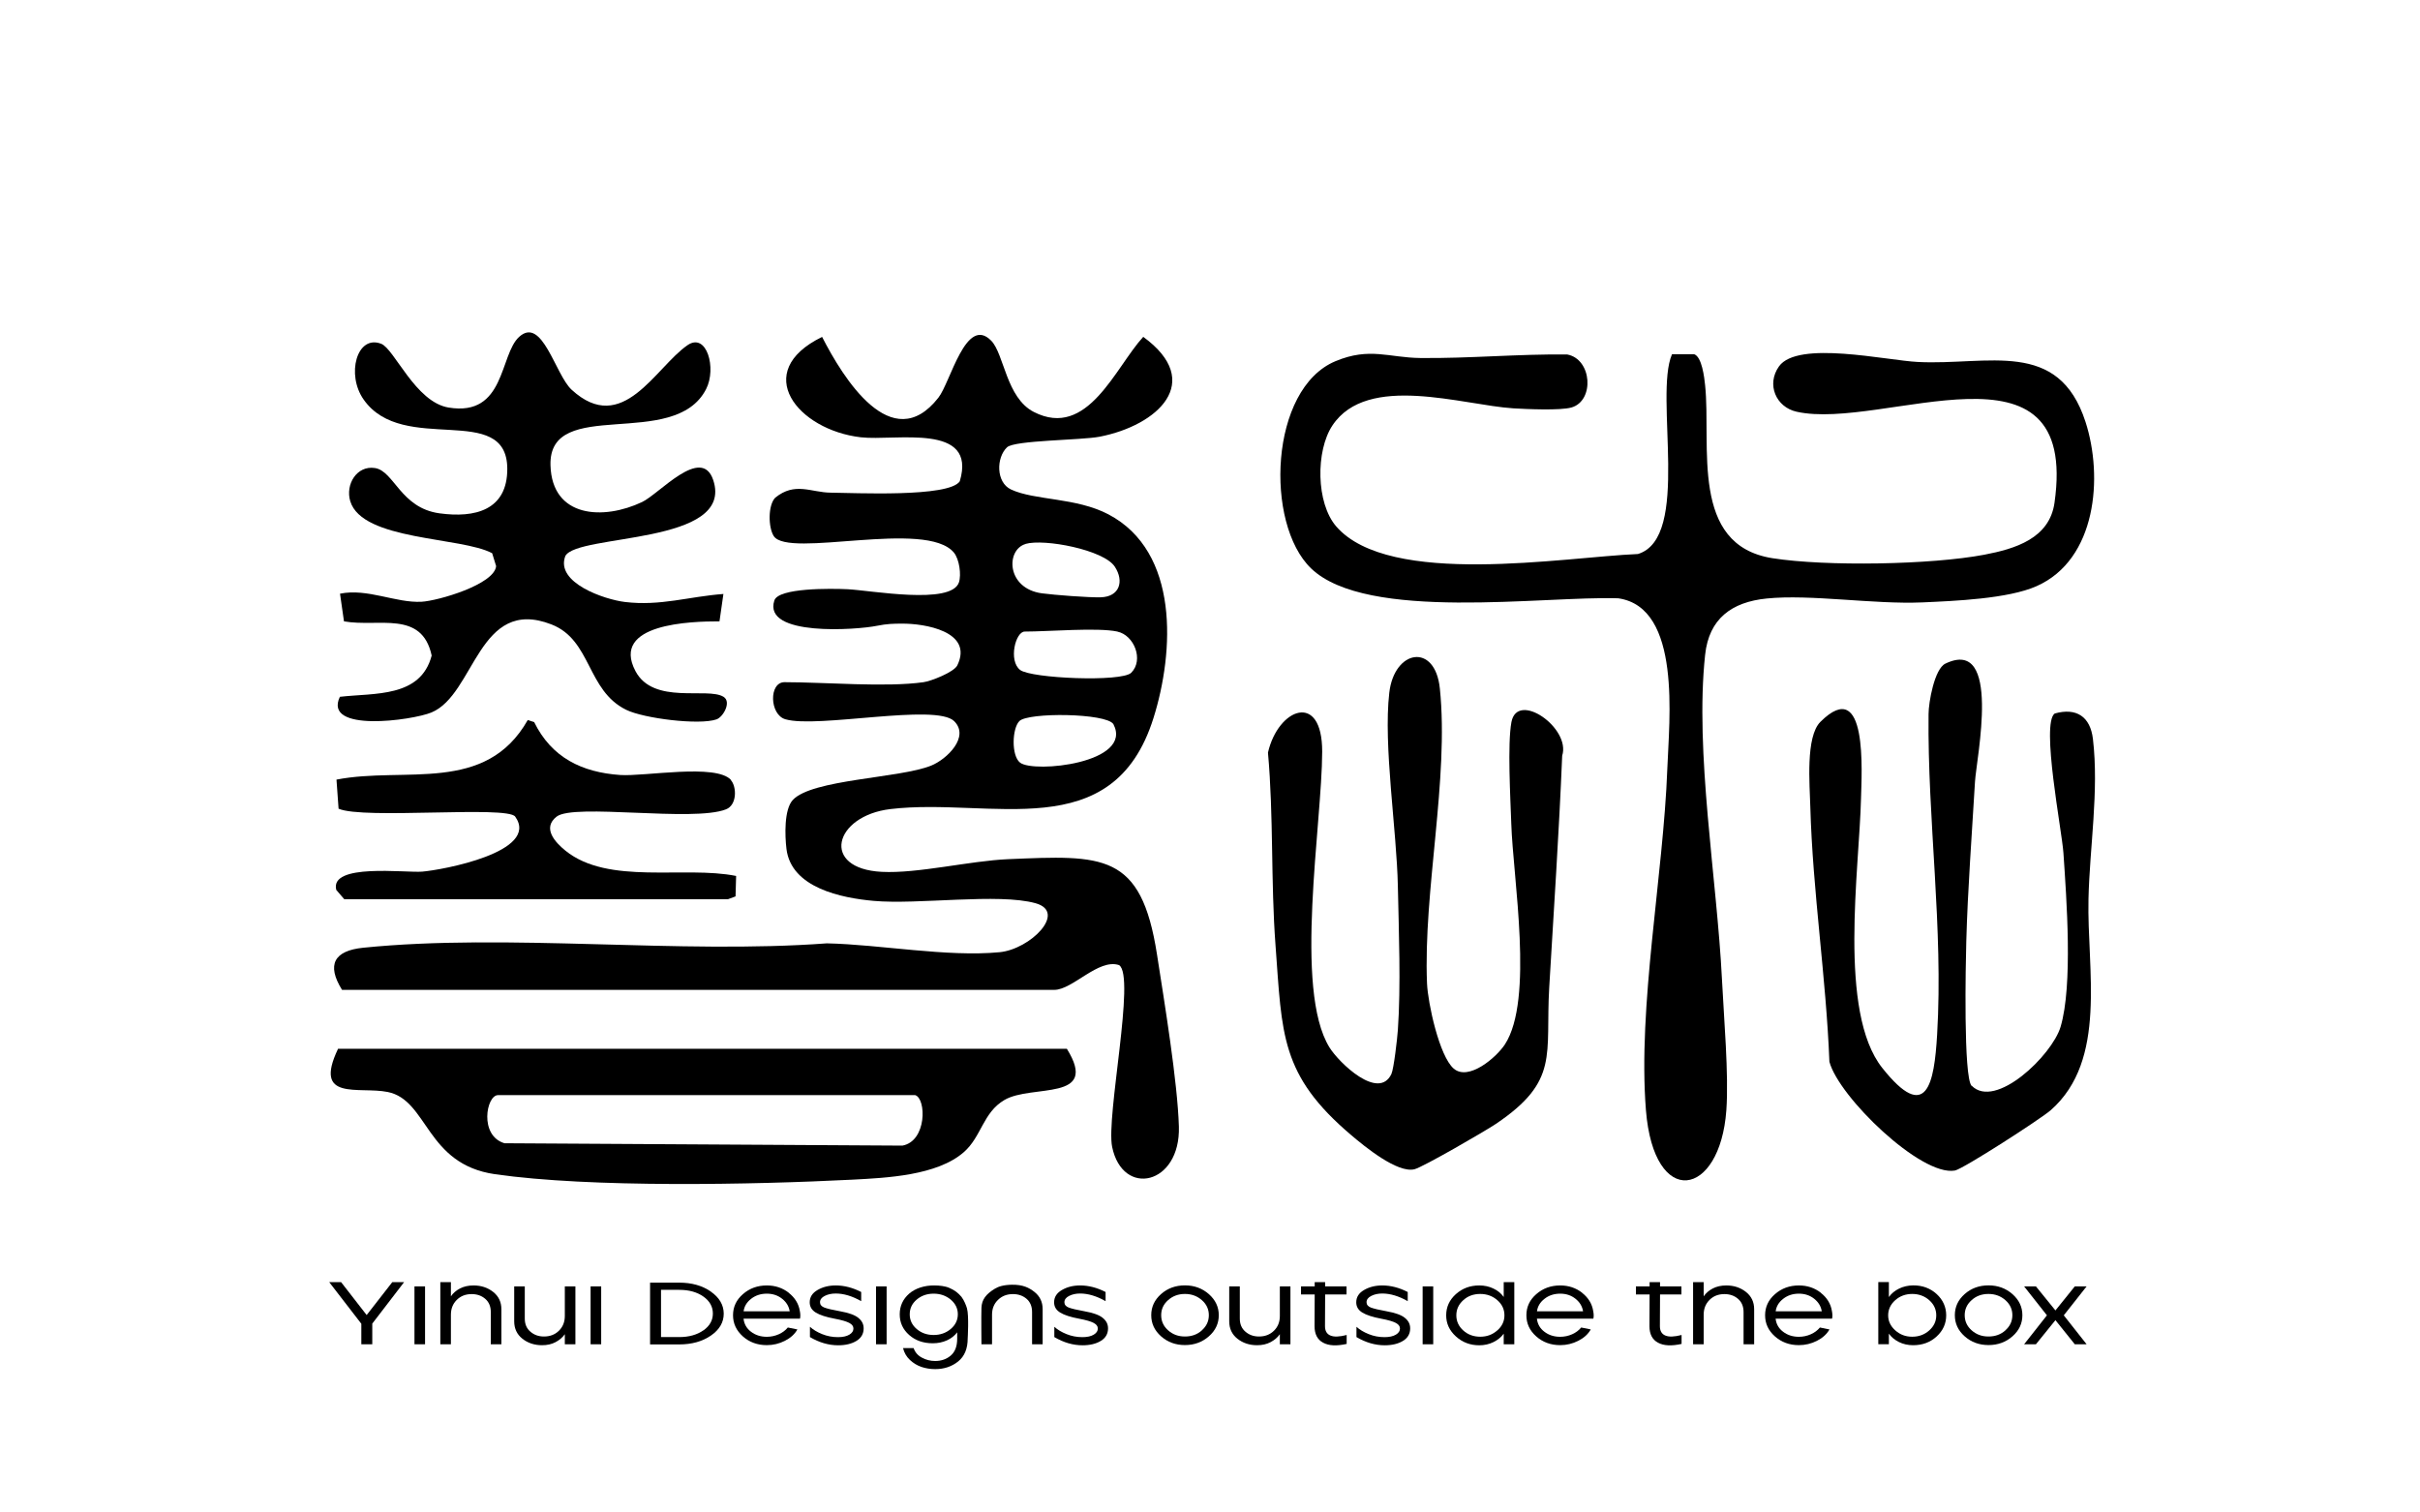
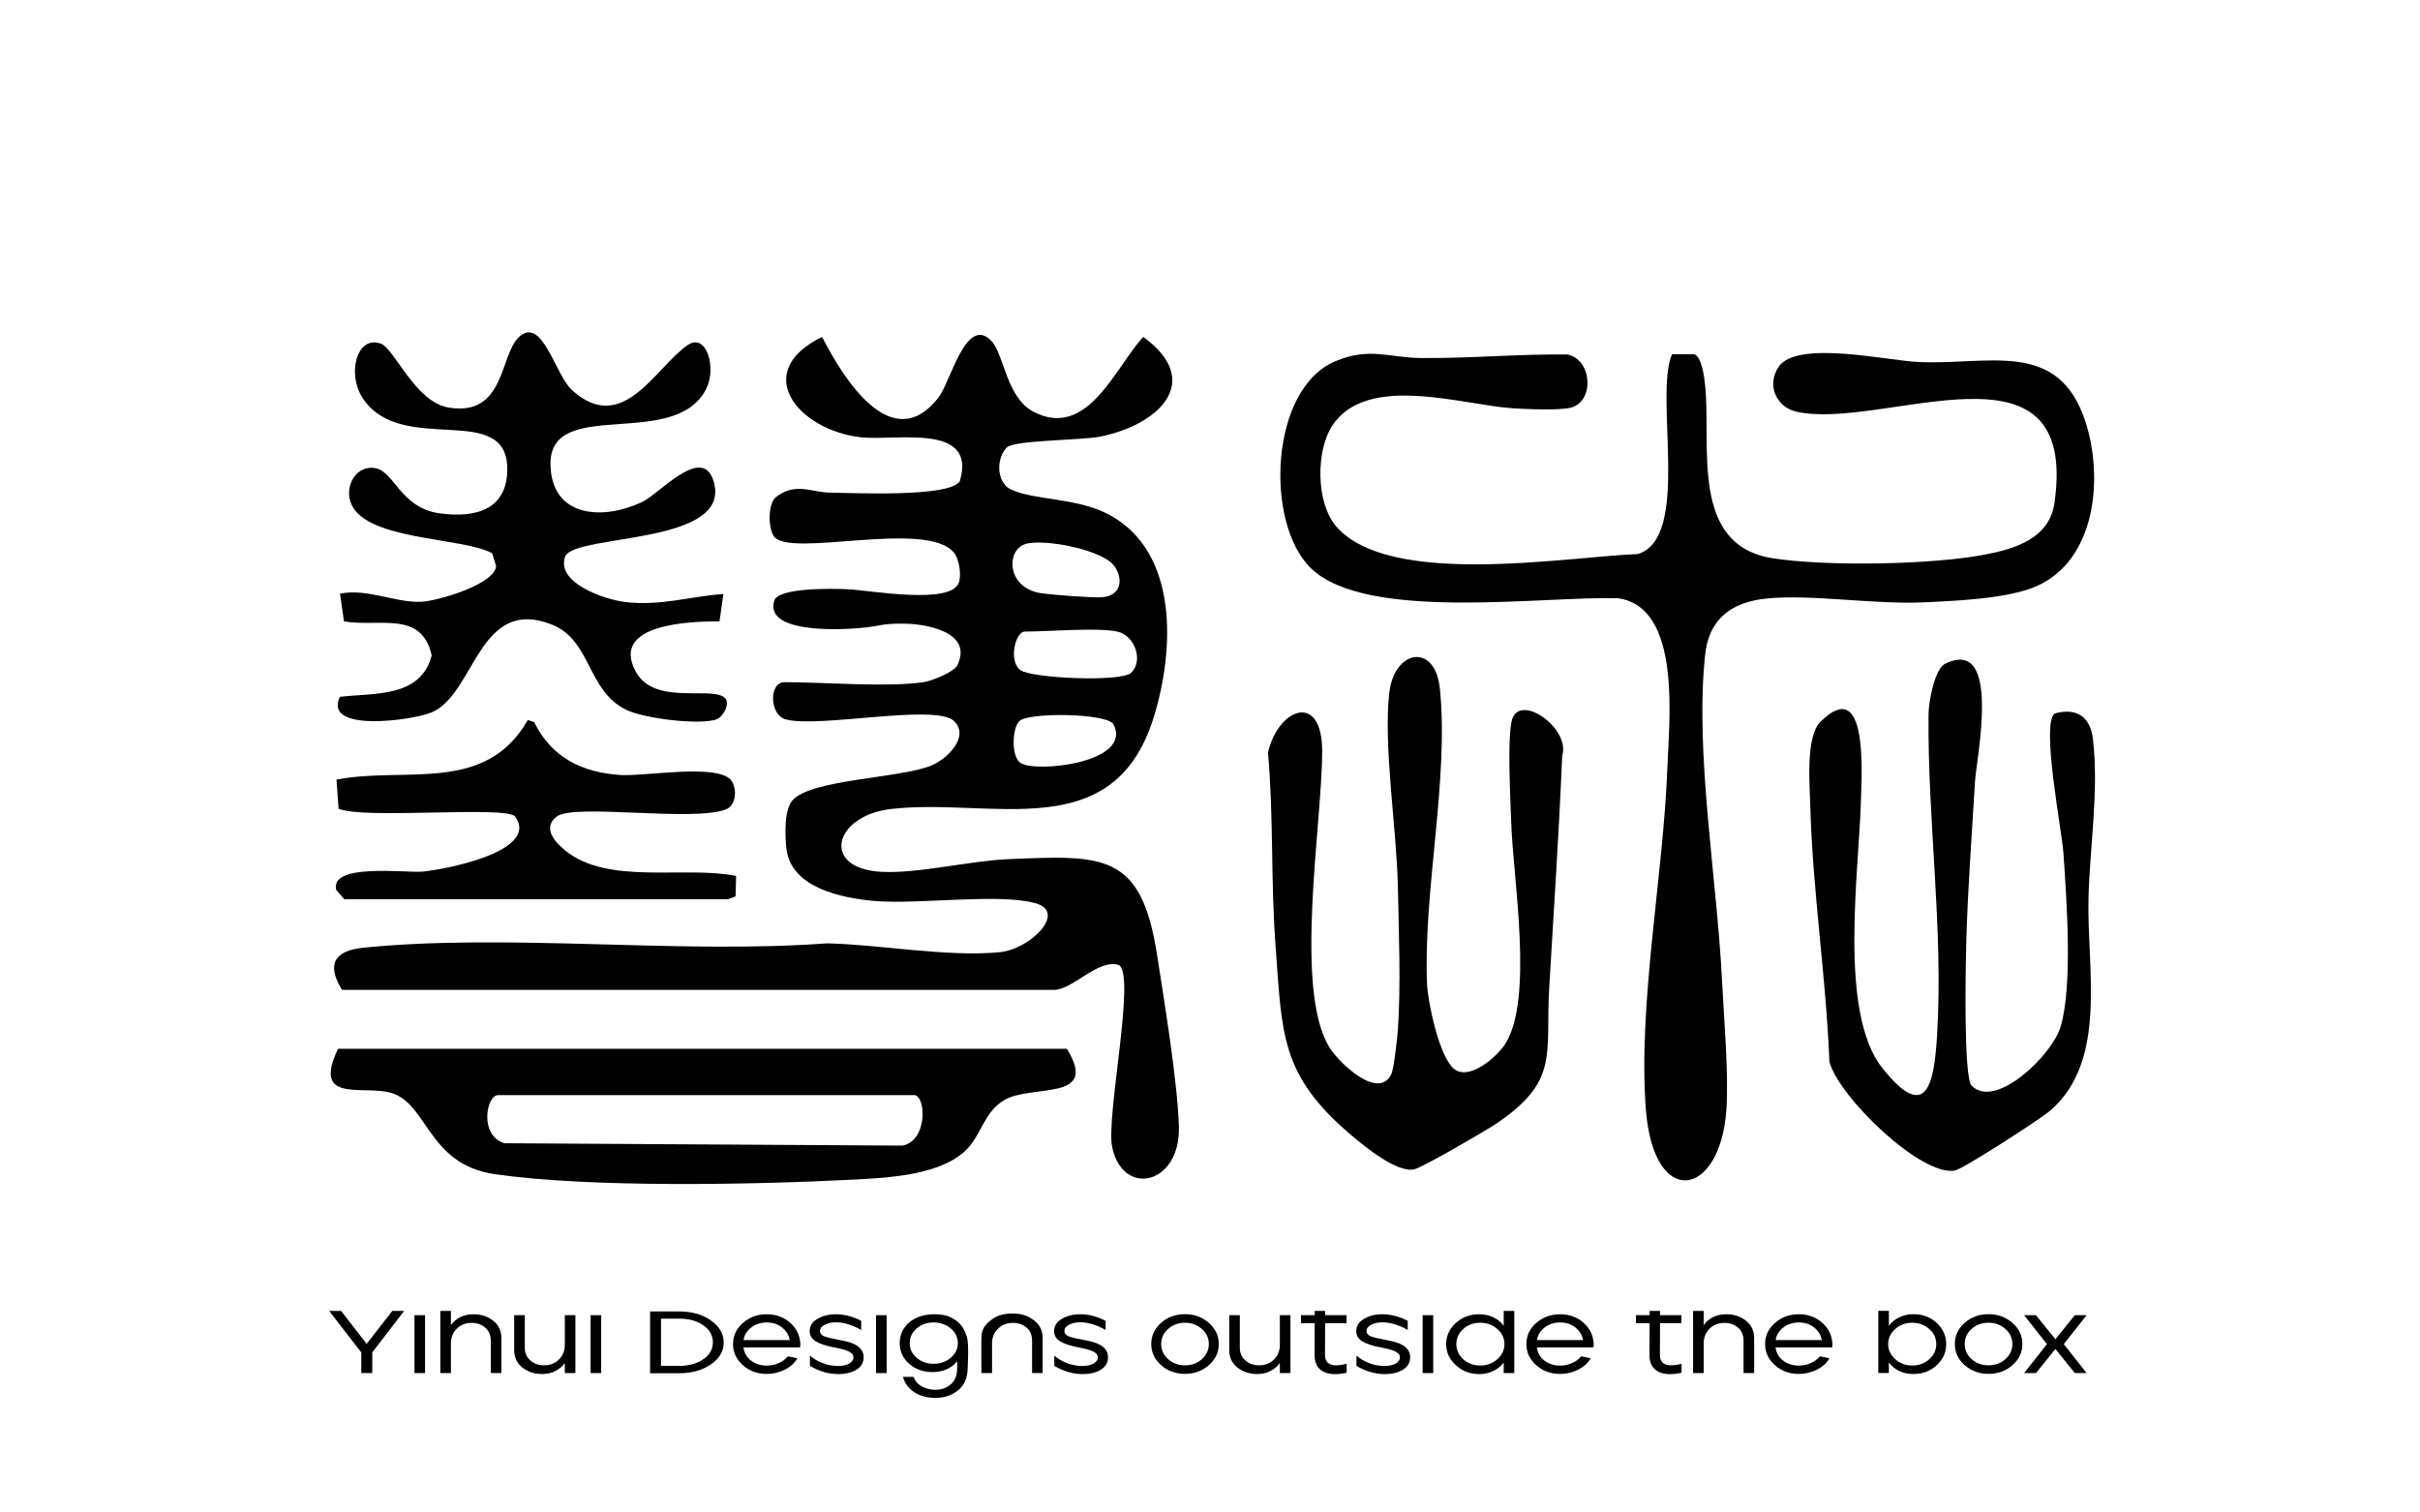
- <svg xmlns="http://www.w3.org/2000/svg" id="_图层_1" data-name=" 图层 1" viewBox="0 0 336.08 209.89">
-   <path d="M128.26,94.74c1.03-.14,4.23-1.39,4.69-2.34,2.29-4.74-4.63-5.82-7.68-5.79-1.23,0-2.07.02-3.49.3-2.76.57-15.89,1.53-14.24-3.52.57-1.77,7.87-1.67,10.17-1.56,3.25.16,14.37,2.22,15.46-.94.36-1.08.05-3.24-.69-4.14-3.84-4.67-23.03.85-25.03-2.31-.77-1.22-.8-4.26.2-5.31,2.76-2.26,4.99-.73,7.72-.71,3.2.02,16.42.69,17.92-1.58,2.45-8.2-8.91-5.56-13.74-6.11-8.75-1.01-15.33-9.08-5.38-13.94,2.88,5.63,9.67,16.72,16.15,8.44,1.69-2.14,3.83-11.5,7.34-7.91,1.8,1.85,2.07,7.92,5.91,9.89,7.48,3.83,11.31-6.19,15.2-10.43,8.59,6.27,1.98,12.31-6.06,13.87-2.59.5-11.82.48-12.86,1.47-1.51,1.44-1.54,4.88.56,5.86,3.31,1.54,9.01,1.09,13.52,3.45,9.89,5.2,9.15,19.09,6.26,28.29-5.63,17.93-22.6,10.99-36.52,12.64-7.89.94-9.76,8.29-1.21,8.72,4.99.26,12.22-1.53,17.53-1.76,13.18-.55,18.49-.97,20.69,13.24,1.01,6.5,2.86,17.7,3.04,23.91.23,8.09-7.81,9.87-9.27,2.81-.87-4.23,3.3-23.78.96-25.25-2.87-.95-6.44,3.44-9,3.44H47.5c-2.19-3.52-1.08-5.44,2.93-5.85,20.1-2.04,43.91.92,64.4-.61,7.42.16,16.7,1.93,23.99,1.23,4.26-.41,9.42-5.56,5-6.8-5.16-1.44-16.33.23-22.51-.33-4.42-.4-11.43-1.79-12.09-7.22-.22-1.83-.34-5.45.87-6.78,2.66-2.9,14.86-3.02,19.22-4.78,2.2-.89,5.4-4,3.2-6.18-2.54-2.5-19,1.04-23.44-.26-2.21-.64-2.31-5.15-.12-5.15,5.62,0,14.11.74,19.31,0v-.02h.01ZM142.42,75.55c-2.75.81-2.67,6.18,2.28,6.85,1.72.23,6.52.6,8.17.55,2.59-.07,3.29-2.2,1.95-4.25-1.53-2.35-9.81-3.92-12.41-3.16h0ZM155.18,87.71c-2.76-.59-9.56,0-12.87,0-1.28,0-2.29,4.04-.64,5.33,1.52,1.18,14.1,1.71,15.43.39,1.78-1.78.4-5.22-1.91-5.71ZM141.57,100.14c-1.02,1.02-1.14,4.8.09,5.77,1.9,1.5,15.79.07,12.96-5.35-1.03-1.54-11.82-1.65-13.05-.42Z" />
-   <path d="M232.22,49.19h3.05c1.09.36,1.42,3.24,1.53,4.31.87,8.42-2.19,22.19,9.34,24.02,7.43,1.17,22.04.92,29.42-.48,4.31-.82,9.06-2.26,9.76-7.21,3.46-24.26-23.78-9.97-35.81-12.65-2.86-.63-4.24-3.79-2.45-6.3,2.61-3.65,14.92-.82,19.3-.61,9.76.49,19.51-3.29,23.27,8.33,2.47,7.64,1.53,19.11-6.79,22.8-3.94,1.76-11.4,2.06-15.88,2.26-6.76.29-15.53-1.16-21.62-.54-4.85.49-8.01,2.8-8.54,7.83-1.45,13.52,1.65,31.18,2.34,45.07.26,5.22.96,13.24.61,18.15-.87,12.17-10.07,13.82-11.17,0-1.15-14.48,2.42-32.61,2.97-47.4.25-6.75,2.02-22.41-6.81-23.68-10.33-.35-34.91,3.3-42.66-4.15-6.46-6.21-5.79-24.96,3.39-28.78,4.75-1.98,7.37-.49,11.79-.44,6.84.07,13.56-.57,20.39-.49,3.45.64,3.82,6.43.59,7.36-1.56.44-6.19.23-8.06.12-7.03-.44-20.27-4.95-25.14,2.38-2.33,3.51-2.29,10.78.54,14.03,7.39,8.49,31.65,4.25,41.89,3.82,7.42-2.26,2.21-21.93,4.73-27.74,0,0,.02,0,.02,0Z" />
-   <path d="M100.47,82.45l-.55,3.84c-3.93,0-15.16.29-11.67,6.91,2.5,4.74,10,2.18,12.23,3.57,1.14.7-.04,2.82-.99,3.14-2.4.82-10.07-.13-12.52-1.33-5.5-2.69-4.81-9.69-10.38-11.86-10.17-3.96-10.62,9.73-16.68,12.23-2.63,1.09-15.1,2.84-12.71-2.18,4.86-.56,11.21.14,12.75-5.73-1.37-6.36-7.43-3.89-12.18-4.75l-.55-3.84c3.82-.78,7.75,1.31,11.32,1.12,2.26-.12,10.12-2.39,10.36-4.95l-.55-1.79c-4.27-2.29-18.05-1.72-19.71-7.23-.7-2.33.92-4.99,3.43-4.6,2.67.41,3.55,5.55,8.97,6.29,4.9.67,9.43-.41,9.41-6.2-.05-9.37-14.47-1.79-19.94-9.59-2.46-3.46-.96-9.06,2.42-7.76,1.84.7,4.75,8.1,9.37,8.86,7.91,1.3,7.05-7.33,9.8-9.82,3.22-2.91,5.01,5.26,7.29,7.35,7.09,6.5,11.62-3.12,16.1-6.2,2.65-1.81,4.06,3.21,2.57,6.11-4.41,8.61-21.89.9-21.61,10.58.21,7.34,7.4,7.63,12.72,5.1,2.38-1.12,8.26-7.91,9.88-3.05,3.01,9.05-18.88,7.42-20.54,10.55-1.42,3.72,5.45,6.04,8.27,6.38,4.94.6,8.91-.76,13.69-1.11h0Z" />
-   <path d="M201.88,148.4c2.06,1.78,5.93-1.54,7.12-3.36,4.04-6.23,1.12-23.03.88-30.68-.12-3.48-.54-11.06.02-14.07.82-4.41,8.29.83,7.05,4.66-.44,10.73-1.17,21.51-1.8,32.19-.55,9.37,1.46,12.96-7.4,18.94-1.47.99-10.16,6.02-11.31,6.3-2.35.59-6.89-3.12-8.78-4.73-9.88-8.37-9.6-14-10.52-26.35-.67-8.91-.25-17.9-1.05-26.78,1.42-6.19,7.55-8.54,7.53-.13-.02,10.07-3.97,33.02,1.01,41.07,1.33,2.15,6.82,7.42,8.6,3.7.34-.73.82-4.95.9-6.12.43-6.11.13-13.72,0-19.94-.15-7.76-2.04-19.59-1.19-26.9.69-5.99,6.36-6.98,7.02-.59,1.3,12.52-2.32,28.15-1.78,40.99.12,2.69,1.69,10.05,3.7,11.8h.01Z" />
-   <path d="M46.92,145.65h101.24c4.6,7.41-4.88,4.87-8.68,7.12-2.97,1.74-3.17,5.09-5.63,7.24-3.71,3.25-10.71,3.57-15.5,3.82-13.75.7-36.32,1.15-49.61-.76-9.64-1.39-9.28-10.3-14.91-11.42-4.03-.8-10.38,1.35-6.89-5.98h-.01ZM127.09,152.09h-57.93c-1.62,0-2.65,5.63.9,6.68l55.27.33c3.41-.64,3.32-6.53,1.77-7.01Z" />
-   <path d="M273.82,150.78c3.3,3.35,11.15-4.21,12.34-8.16,1.73-5.78.83-17.79.4-24.17-.21-3.09-3.14-17.99-1.21-19.36,3.02-.85,4.95.44,5.31,3.55.85,7.22-.46,15.05-.62,22.23-.22,9.78,2.67,22.34-5.23,29.3-1.37,1.21-12.18,8.18-13.32,8.39-4.7.85-16.14-10.23-17.43-15.11-.46-11.77-2.32-23.63-2.65-35.39-.08-3.08-.68-9.74,1.4-11.81,6.64-6.61,5.72,7.17,5.64,10.62-.23,9.83-3.22,29.67,2.95,37.44,6.17,7.77,7.22,2.18,7.62-4.63.88-14.83-1.35-29.83-1.19-44.5,0-1.63.82-6.3,2.34-7.02,7.87-3.78,4.3,13.16,4.11,16.39-.43,7.35-1.01,14.91-1.21,22.2-.08,2.95-.42,18.88.75,20.07v-.02h-.01Z" />
-   <path d="M101.5,108.34c.81.9.89,3.45-.68,4.06-4.55,1.79-21.1-.87-23.52,1.01-2.02,1.58-.23,3.55,1.23,4.73,5.96,4.82,16.49,2.06,23.7,3.51l-.08,2.84-1.05.39h-53.29l-1.11-1.29c-.96-3.75,9.6-2.35,11.93-2.54,2.73-.22,16.41-2.72,12.92-7.64-1.1-1.56-21.1.42-24.53-1.1l-.29-4.04c9.52-1.85,20.7,2.05,26.56-8.27l.89.28c2.42,4.92,6.6,6.98,11.96,7.35,3.38.23,13.32-1.63,15.39.7h-.01Z" />
+ <svg xmlns="http://www.w3.org/2000/svg" id="_图层_1" version="1.1" viewBox="0 0 336.08 209.89">
+   <path d="M128.26,94.74c1.03-.14,4.23-1.39,4.69-2.34,2.29-4.74-4.63-5.82-7.68-5.79-1.23,0-2.07.02-3.49.3-2.76.57-15.89,1.53-14.24-3.52.57-1.77,7.87-1.67,10.17-1.56,3.25.16,14.37,2.22,15.46-.94.36-1.08.05-3.24-.69-4.14-3.84-4.67-23.03.85-25.03-2.31-.77-1.22-.8-4.26.2-5.31,2.76-2.26,4.99-.73,7.72-.71,3.2.02,16.42.69,17.92-1.58,2.45-8.2-8.91-5.56-13.74-6.11-8.75-1.01-15.33-9.08-5.38-13.94,2.88,5.63,9.67,16.72,16.15,8.44,1.69-2.14,3.83-11.5,7.34-7.91,1.8,1.85,2.07,7.92,5.91,9.89,7.48,3.83,11.31-6.19,15.2-10.43,8.59,6.27,1.98,12.31-6.06,13.87-2.59.5-11.82.48-12.86,1.47-1.51,1.44-1.54,4.88.56,5.86,3.31,1.54,9.01,1.09,13.52,3.45,9.89,5.2,9.15,19.09,6.26,28.29-5.63,17.93-22.6,10.99-36.52,12.64-7.89.94-9.76,8.29-1.21,8.72,4.99.26,12.22-1.53,17.53-1.76,13.18-.55,18.49-.97,20.69,13.24,1.01,6.5,2.86,17.7,3.04,23.91.23,8.09-7.81,9.87-9.27,2.81-.87-4.23,3.3-23.78.96-25.25-2.87-.95-6.44,3.44-9,3.44H47.5c-2.19-3.52-1.08-5.44,2.93-5.85,20.1-2.04,43.91.92,64.4-.61,7.42.16,16.7,1.93,23.99,1.23,4.26-.41,9.42-5.56,5-6.8-5.16-1.44-16.33.23-22.51-.33-4.42-.4-11.43-1.79-12.09-7.22-.22-1.83-.34-5.45.87-6.78,2.66-2.9,14.86-3.02,19.22-4.78,2.2-.89,5.4-4,3.2-6.18-2.54-2.5-19,1.04-23.44-.26-2.21-.64-2.31-5.15-.12-5.15,5.62,0,14.11.74,19.31,0v-.02h0v.02ZM142.42,75.55c-2.75.81-2.67,6.18,2.28,6.85,1.72.23,6.52.6,8.17.55,2.59-.07,3.29-2.2,1.95-4.25-1.53-2.35-9.81-3.92-12.41-3.16h.01ZM155.18,87.71c-2.76-.59-9.56,0-12.87,0-1.28,0-2.29,4.04-.64,5.33,1.52,1.18,14.1,1.71,15.43.39,1.78-1.78.4-5.22-1.91-5.71h-.01ZM141.57,100.14c-1.02,1.02-1.14,4.8.09,5.77,1.9,1.5,15.79.07,12.96-5.35-1.03-1.54-11.82-1.65-13.05-.42Z" />
+   <path d="M232.22,49.19h3.05c1.09.36,1.42,3.24,1.53,4.31.87,8.42-2.19,22.19,9.34,24.02,7.43,1.17,22.04.92,29.42-.48,4.31-.82,9.06-2.26,9.76-7.21,3.46-24.26-23.78-9.97-35.81-12.65-2.86-.63-4.24-3.79-2.45-6.3,2.61-3.65,14.92-.82,19.3-.61,9.76.49,19.51-3.29,23.27,8.33,2.47,7.64,1.53,19.11-6.79,22.8-3.94,1.76-11.4,2.06-15.88,2.26-6.76.29-15.53-1.16-21.62-.54-4.85.49-8.01,2.8-8.54,7.83-1.45,13.52,1.65,31.18,2.34,45.07.26,5.22.96,13.24.61,18.15-.87,12.17-10.07,13.82-11.17,0-1.15-14.48,2.42-32.61,2.97-47.4.25-6.75,2.02-22.41-6.81-23.68-10.33-.35-34.91,3.3-42.66-4.15-6.46-6.21-5.79-24.96,3.39-28.78,4.75-1.98,7.37-.49,11.79-.44,6.84.07,13.56-.57,20.39-.49,3.45.64,3.82,6.43.59,7.36-1.56.44-6.19.23-8.06.12-7.03-.44-20.27-4.95-25.14,2.38-2.33,3.51-2.29,10.78.54,14.03,7.39,8.49,31.65,4.25,41.89,3.82,7.42-2.26,2.21-21.93,4.73-27.74h.02Z" />
+   <path d="M100.47,82.45l-.55,3.84c-3.93,0-15.16.29-11.67,6.91,2.5,4.74,10,2.18,12.23,3.57,1.14.7-.04,2.82-.99,3.14-2.4.82-10.07-.13-12.52-1.33-5.5-2.69-4.81-9.69-10.38-11.86-10.17-3.96-10.62,9.73-16.68,12.23-2.63,1.09-15.1,2.84-12.71-2.18,4.86-.56,11.21.14,12.75-5.73-1.37-6.36-7.43-3.89-12.18-4.75l-.55-3.84c3.82-.78,7.75,1.31,11.32,1.12,2.26-.12,10.12-2.39,10.36-4.95l-.55-1.79c-4.27-2.29-18.05-1.72-19.71-7.23-.7-2.33.92-4.99,3.43-4.6,2.67.41,3.55,5.55,8.97,6.29,4.9.67,9.43-.41,9.41-6.2-.05-9.37-14.47-1.79-19.94-9.59-2.46-3.46-.96-9.06,2.42-7.76,1.84.7,4.75,8.1,9.37,8.86,7.91,1.3,7.05-7.33,9.8-9.82,3.22-2.91,5.01,5.26,7.29,7.35,7.09,6.5,11.62-3.12,16.1-6.2,2.65-1.81,4.06,3.21,2.57,6.11-4.41,8.61-21.89.9-21.61,10.58.21,7.34,7.4,7.63,12.72,5.1,2.38-1.12,8.26-7.91,9.88-3.05,3.01,9.05-18.88,7.42-20.54,10.55-1.42,3.72,5.45,6.04,8.27,6.38,4.94.6,8.91-.76,13.69-1.11h0v-.04Z" />
+   <path d="M201.88,148.4c2.06,1.78,5.93-1.54,7.12-3.36,4.04-6.23,1.12-23.03.88-30.68-.12-3.48-.54-11.06.02-14.07.82-4.41,8.29.83,7.05,4.66-.44,10.73-1.17,21.51-1.8,32.19-.55,9.37,1.46,12.96-7.4,18.94-1.47.99-10.16,6.02-11.31,6.3-2.35.59-6.89-3.12-8.78-4.73-9.88-8.37-9.6-14-10.52-26.35-.67-8.91-.25-17.9-1.05-26.78,1.42-6.19,7.55-8.54,7.53-.13-.02,10.07-3.97,33.02,1.01,41.07,1.33,2.15,6.82,7.42,8.6,3.7.34-.73.82-4.95.9-6.12.43-6.11.13-13.72,0-19.94-.15-7.76-2.04-19.59-1.19-26.9.69-5.99,6.36-6.98,7.02-.59,1.3,12.52-2.32,28.15-1.78,40.99.12,2.69,1.69,10.05,3.7,11.8h0,0Z" />
+   <path d="M46.92,145.65h101.24c4.6,7.41-4.88,4.87-8.68,7.12-2.97,1.74-3.17,5.09-5.63,7.24-3.71,3.25-10.71,3.57-15.5,3.82-13.75.7-36.32,1.15-49.61-.76-9.64-1.39-9.28-10.3-14.91-11.42-4.03-.8-10.38,1.35-6.89-5.98h0v-.02ZM127.09,152.09h-57.93c-1.62,0-2.65,5.63.9,6.68l55.27.33c3.41-.64,3.32-6.53,1.77-7.01h-.01Z" />
+   <path d="M273.82,150.78c3.3,3.35,11.15-4.21,12.34-8.16,1.73-5.78.83-17.79.4-24.17-.21-3.09-3.14-17.99-1.21-19.36,3.02-.85,4.95.44,5.31,3.55.85,7.22-.46,15.05-.62,22.23-.22,9.78,2.67,22.34-5.23,29.3-1.37,1.21-12.18,8.18-13.32,8.39-4.7.85-16.14-10.23-17.43-15.11-.46-11.77-2.32-23.63-2.65-35.39-.08-3.08-.68-9.74,1.4-11.81,6.64-6.61,5.72,7.17,5.64,10.62-.23,9.83-3.22,29.67,2.95,37.44,6.17,7.77,7.22,2.18,7.62-4.63.88-14.83-1.35-29.83-1.19-44.5,0-1.63.82-6.3,2.34-7.02,7.87-3.78,4.3,13.16,4.11,16.39-.43,7.35-1.01,14.91-1.21,22.2-.08,2.95-.42,18.88.75,20.07v-.02h-.01v-.02Z" />
+   <path d="M101.5,108.34c.81.9.89,3.45-.68,4.06-4.55,1.79-21.1-.87-23.52,1.01-2.02,1.58-.23,3.55,1.23,4.73,5.96,4.82,16.49,2.06,23.7,3.51l-.08,2.84-1.05.39h-53.29l-1.11-1.29c-.96-3.75,9.6-2.35,11.93-2.54,2.73-.22,16.41-2.72,12.92-7.64-1.1-1.56-21.1.42-24.53-1.1l-.29-4.04c9.52-1.85,20.7,2.05,26.56-8.27l.89.28c2.42,4.92,6.6,6.98,11.96,7.35,3.38.23,13.32-1.63,15.39.7h-.03Z" />
  <g>
-     <polygon points="50.92 182.63 47.37 178.06 45.72 178.06 50.18 183.84 50.18 186.69 51.7 186.69 51.7 183.82 56.12 178.06 54.48 178.06 50.92 182.63" />
-     <rect x="57.56" y="178.65" width="1.47" height="8.04" />
-     <path d="M68.49,179.42c-.76-.6-1.67-.9-2.73-.9-.71,0-1.34.14-1.88.42-.54.28-.96.65-1.26,1.09v-1.97h-1.47v8.63h1.47v-4.11c0-.83.27-1.51.81-2.05.54-.54,1.23-.81,2.07-.81.75,0,1.38.22,1.89.66.51.44.77,1.05.77,1.84v4.47h1.47v-4.87c0-1-.38-1.8-1.14-2.4Z" />
-     <path d="M78.44,182.76c0,.83-.27,1.51-.82,2.05-.55.54-1.24.8-2.08.8-.74,0-1.36-.22-1.88-.67-.52-.44-.78-1.05-.78-1.82v-4.47h-1.47v4.85c0,1.01.38,1.82,1.14,2.42.76.6,1.67.9,2.73.9.71,0,1.34-.14,1.88-.43.54-.29.97-.65,1.28-1.1v1.4h1.47v-8.04h-1.47v4.11Z" />
-     <rect x="82.02" y="178.65" width="1.47" height="8.04" />
-     <path d="M98.71,179.36c-1.19-.82-2.65-1.23-4.39-1.23h-4.04v8.58h4.04c1.75,0,3.22-.41,4.41-1.23,1.19-.82,1.78-1.84,1.78-3.05-.01-1.21-.61-2.23-1.8-3.06ZM97.69,184.75c-.88.62-2,.94-3.37.94h-2.52v-6.56h2.52c1.36,0,2.48.31,3.36.93.88.62,1.32,1.41,1.32,2.36s-.44,1.72-1.31,2.34Z" />
-     <path d="M109.55,179.54c-.87-.68-1.89-1.02-3.05-1.02-1.3,0-2.41.4-3.33,1.21-.92.8-1.37,1.78-1.37,2.93s.46,2.12,1.36,2.93c.91.81,2.02,1.22,3.33,1.22.89,0,1.72-.2,2.51-.6.79-.4,1.37-.93,1.74-1.58l-1.33-.27c-.32.39-.74.71-1.26.94-.52.23-1.07.35-1.66.35-.85,0-1.58-.23-2.19-.7-.61-.46-.96-1.07-1.04-1.82h7.84c.07-.3.06-.65-.02-1.05-.16-1.01-.68-1.86-1.55-2.54ZM103.27,182.11c.09-.69.44-1.27,1.05-1.74.6-.47,1.33-.71,2.17-.71s1.54.24,2.13.71c.59.47.94,1.05,1.05,1.74h-6.39Z" />
-     <path d="M119.19,183.01c-.49-.39-1.32-.69-2.5-.9-1.07-.19-1.81-.37-2.21-.52-.4-.16-.6-.4-.6-.74,0-.36.22-.66.66-.88.44-.22.94-.33,1.52-.33,1.11,0,2.29.35,3.54,1.06v-1.27c-1.19-.61-2.37-.91-3.54-.91-.96,0-1.8.21-2.52.63-.73.42-1.09.99-1.09,1.71,0,.61.28,1.08.85,1.43.56.34,1.44.63,2.63.85.96.18,1.63.38,2.01.58.39.21.58.46.58.77.01.34-.18.63-.56.86s-.91.35-1.58.35c-.77,0-1.51-.14-2.2-.42-.7-.28-1.26-.62-1.7-1.02v1.43c1.29.76,2.6,1.14,3.92,1.14,1.02,0,1.87-.2,2.54-.61.67-.41,1-.99,1-1.74,0-.58-.24-1.06-.73-1.45Z" />
-     <rect x="121.66" y="178.65" width="1.47" height="8.04" />
-     <path d="M133.57,180.15c-.53-.63-1.02-.98-1.73-1.29-.6-.26-1.39-.34-2.11-.34-1.3-.01-2.58.37-3.46,1.13-.88.77-1.32,1.73-1.32,2.88s.44,2.1,1.31,2.87,1.97,1.15,3.28,1.15c.73,0,1.38-.14,1.98-.41.59-.27,1.06-.64,1.41-1.11v.93c-.01,1.04-.31,1.81-.91,2.31-.59.5-1.31.74-2.15.74-.65,0-1.26-.15-1.83-.46-.58-.3-.96-.75-1.16-1.33h-1.47c.16.65.48,1.2.96,1.65.48.45,1.02.77,1.61.97.6.2,1.23.3,1.9.3,1.24,0,2.31-.36,3.19-1.07s1.32-1.78,1.32-3.19c0,0,.19-3.16-.1-4.18-.11-.39-.42-1.16-.73-1.54ZM132.03,184.57c-.66.55-1.45.83-2.37.83s-1.69-.27-2.34-.82c-.65-.55-.98-1.23-.98-2.05s.32-1.49.96-2.04c.64-.55,1.43-.83,2.36-.83s1.72.28,2.38.83c.65.56.98,1.23.98,2.03s-.33,1.49-.98,2.04Z" />
-     <path d="M143.66,179.42c-.76-.6-1.61-1.02-3.12-1-1.16.02-1.87.24-2.39.56-1.19.73-1.81,1.48-1.85,2.65-.04,1.01,0,5.06,0,5.06h1.47v-4.11c0-.83.27-1.51.82-2.05.55-.54,1.24-.81,2.08-.81.75,0,1.38.22,1.89.65.51.44.77,1.05.77,1.85v4.47h1.47v-4.87c0-1-.38-1.8-1.14-2.4Z" />
-     <path d="M153.13,183.01c-.49-.39-1.32-.69-2.5-.9-1.07-.19-1.81-.37-2.21-.52-.4-.16-.6-.4-.6-.74,0-.36.22-.66.66-.88.44-.22.94-.33,1.52-.33,1.11,0,2.29.35,3.54,1.06v-1.27c-1.19-.61-2.37-.91-3.54-.91-.96,0-1.8.21-2.52.63-.73.42-1.09.99-1.09,1.71,0,.61.28,1.08.85,1.43.56.34,1.44.63,2.63.85.96.18,1.63.38,2.01.58.39.21.58.46.58.77.01.34-.18.63-.56.86s-.91.35-1.58.35c-.77,0-1.51-.14-2.2-.42-.7-.28-1.26-.62-1.7-1.02v1.43c1.29.76,2.6,1.14,3.92,1.14,1.02,0,1.87-.2,2.54-.61.67-.41,1-.99,1-1.74,0-.58-.24-1.06-.73-1.45Z" />
-     <path d="M164.56,178.51c-1.3,0-2.41.4-3.32,1.21-.91.81-1.36,1.78-1.36,2.93s.45,2.12,1.36,2.93c.91.81,2.02,1.22,3.32,1.22s2.41-.41,3.33-1.22c.92-.81,1.37-1.79,1.37-2.93s-.46-2.11-1.37-2.92c-.92-.81-2.02-1.22-3.33-1.22ZM166.92,184.75c-.64.58-1.42.86-2.36.86s-1.7-.29-2.34-.86-.96-1.27-.96-2.1.32-1.52.96-2.09,1.42-.86,2.34-.86,1.7.29,2.35.86.97,1.27.97,2.09-.32,1.52-.96,2.09Z" />
-     <path d="M177.74,182.76c0,.83-.27,1.51-.82,2.05-.55.54-1.24.8-2.08.8-.74,0-1.36-.22-1.88-.67-.52-.44-.78-1.05-.78-1.82v-4.47h-1.47v4.85c0,1.01.38,1.82,1.14,2.42.76.6,1.67.9,2.73.9.71,0,1.34-.14,1.88-.43.54-.29.97-.65,1.28-1.1v1.4h1.47v-8.04h-1.47v4.11Z" />
-     <path d="M184.75,185.47c-.5-.22-.74-.65-.74-1.3l.02-4.4h2.97v-1.12h-2.97v-.59h-1.45v.59h-1.9v1.12h1.9l-.02,4.41c0,1.1.4,1.87,1.19,2.29.79.43,1.88.48,3.27.17v-1.24c-1.01.26-1.77.29-2.26.07Z" />
-     <path d="M195.09,183.01c-.49-.39-1.32-.69-2.5-.9-1.07-.19-1.81-.37-2.21-.52-.4-.16-.6-.4-.6-.74,0-.36.22-.66.66-.88.44-.22.94-.33,1.52-.33,1.11,0,2.29.35,3.54,1.06v-1.27c-1.19-.61-2.37-.91-3.54-.91-.96,0-1.8.21-2.52.63-.73.42-1.09.99-1.09,1.71,0,.61.28,1.08.85,1.43.56.34,1.44.63,2.63.85.96.18,1.63.38,2.01.58.39.21.58.46.58.77.01.34-.18.63-.56.86-.39.23-.91.35-1.58.35-.77,0-1.51-.14-2.2-.42-.7-.28-1.26-.62-1.7-1.02v1.43c1.29.76,2.6,1.14,3.92,1.14,1.02,0,1.87-.2,2.54-.61.67-.41,1-.99,1-1.74,0-.58-.24-1.06-.73-1.45Z" />
-     <rect x="197.57" y="178.65" width="1.47" height="8.04" />
-     <path d="M208.83,180.12c-.36-.5-.83-.89-1.43-1.17-.59-.29-1.25-.43-1.96-.43-1.28,0-2.36.4-3.26,1.21s-1.34,1.79-1.34,2.94.45,2.11,1.35,2.93c.9.82,1.98,1.23,3.25,1.23.71,0,1.37-.15,1.96-.44.59-.29,1.07-.68,1.43-1.17v1.47h1.47v-8.63h-1.47v2.06ZM207.94,184.76c-.66.59-1.45.88-2.37.88s-1.72-.29-2.36-.87c-.64-.58-.96-1.28-.96-2.1s.32-1.53.97-2.11c.64-.58,1.43-.86,2.35-.86s1.72.29,2.38.87.98,1.28.98,2.1-.33,1.51-.98,2.09Z" />
-     <path d="M219.73,179.54c-.87-.68-1.89-1.02-3.05-1.02-1.3,0-2.41.4-3.33,1.21-.92.8-1.37,1.78-1.37,2.93s.45,2.12,1.36,2.93c.91.81,2.02,1.22,3.33,1.22.89,0,1.72-.2,2.51-.6.79-.4,1.37-.93,1.74-1.58l-1.33-.27c-.32.39-.74.71-1.26.94-.52.23-1.07.35-1.66.35-.85,0-1.58-.23-2.19-.7-.61-.46-.96-1.07-1.04-1.82h7.84c.07-.3.06-.65-.02-1.05-.16-1.01-.68-1.86-1.55-2.54ZM213.45,182.11c.09-.69.44-1.27,1.05-1.74.6-.47,1.33-.71,2.17-.71s1.54.24,2.13.71c.59.47.94,1.05,1.05,1.74h-6.39Z" />
-     <path d="M231.26,185.47c-.5-.22-.74-.65-.74-1.3l.02-4.4h2.97v-1.12h-2.97v-.59h-1.45v.59h-1.9v1.12h1.9l-.02,4.41c0,1.1.4,1.87,1.19,2.29.79.43,1.88.48,3.27.17v-1.24c-1.01.26-1.77.29-2.26.07Z" />
-     <path d="M242.47,179.42c-.76-.6-1.67-.9-2.73-.9-.71,0-1.34.14-1.88.42-.54.28-.96.65-1.26,1.09v-1.97h-1.47v8.63h1.47v-4.11c0-.83.27-1.51.81-2.05s1.23-.81,2.07-.81c.75,0,1.38.22,1.89.66.51.44.77,1.05.77,1.84v4.47h1.47v-4.87c0-1-.38-1.8-1.14-2.4Z" />
-     <path d="M252.88,179.54c-.87-.68-1.89-1.02-3.05-1.02-1.3,0-2.41.4-3.33,1.21-.92.8-1.37,1.78-1.37,2.93s.45,2.12,1.36,2.93c.91.81,2.02,1.22,3.33,1.22.89,0,1.72-.2,2.51-.6.79-.4,1.37-.93,1.74-1.58l-1.33-.27c-.32.39-.74.71-1.26.94-.52.23-1.07.35-1.66.35-.85,0-1.58-.23-2.19-.7-.61-.46-.96-1.07-1.04-1.82h7.84c.07-.3.06-.65-.02-1.05-.16-1.01-.68-1.86-1.55-2.54ZM246.6,182.11c.09-.69.44-1.27,1.05-1.74.6-.47,1.33-.71,2.17-.71s1.54.24,2.13.71c.59.47.94,1.05,1.05,1.74h-6.39Z" />
-     <path d="M265.69,178.51c-.71.01-1.37.16-1.96.45-.59.29-1.06.68-1.41,1.17v-2.08h-1.47v8.63h1.47v-1.47c.34.49.81.87,1.4,1.17.59.29,1.24.44,1.97.44,1.3,0,2.39-.41,3.27-1.22.88-.81,1.32-1.79,1.32-2.93s-.44-2.15-1.33-2.96c-.89-.81-1.98-1.21-3.27-1.2ZM267.92,184.77c-.65.58-1.44.87-2.36.87s-1.69-.29-2.35-.88c-.66-.59-.99-1.28-.99-2.09s.33-1.52.98-2.1c.65-.58,1.44-.87,2.36-.87s1.71.29,2.36.86c.65.58.98,1.28.98,2.11s-.33,1.52-.98,2.1Z" />
-     <path d="M276.16,178.51c-1.3,0-2.41.4-3.32,1.21-.91.81-1.36,1.78-1.36,2.93s.45,2.12,1.36,2.93c.91.81,2.02,1.22,3.32,1.22s2.41-.41,3.33-1.22c.92-.81,1.37-1.79,1.37-2.93s-.46-2.11-1.37-2.92c-.92-.81-2.02-1.22-3.33-1.22ZM278.51,184.75c-.64.58-1.42.86-2.36.86s-1.7-.29-2.34-.86c-.64-.57-.96-1.27-.96-2.1s.32-1.52.96-2.09c.64-.58,1.42-.86,2.34-.86s1.7.29,2.35.86c.65.58.97,1.27.97,2.09s-.32,1.52-.96,2.09Z" />
-     <polygon points="289.78 178.65 288.14 178.65 285.45 181.99 282.74 178.65 281.1 178.65 284.27 182.67 281.1 186.69 282.74 186.69 285.45 183.34 288.14 186.69 289.78 186.69 286.61 182.67 289.78 178.65" />
+     <polygon points="50.92 186.63 47.37 182.06 45.72 182.06 50.18 187.84 50.18 190.69 51.7 190.69 51.7 187.82 56.12 182.06 54.48 182.06 50.92 186.63" />
+     <rect x="57.56" y="182.65" width="1.47" height="8.04" />
+     <path d="M68.49,183.42c-.76-.6-1.67-.9-2.73-.9-.71,0-1.34.14-1.88.42-.54.28-.96.65-1.26,1.09v-1.97h-1.47v8.63h1.47v-4.11c0-.83.27-1.51.81-2.05.54-.54,1.23-.81,2.07-.81.75,0,1.38.22,1.89.66s.77,1.05.77,1.84v4.47h1.47v-4.87c0-1-.38-1.8-1.14-2.4h0Z" />
+     <path d="M78.44,186.76c0,.83-.27,1.51-.82,2.05-.55.54-1.24.8-2.08.8-.74,0-1.36-.22-1.88-.67-.52-.44-.78-1.05-.78-1.82v-4.47h-1.47v4.85c0,1.01.38,1.82,1.14,2.42.76.6,1.67.9,2.73.9.71,0,1.34-.14,1.88-.43s.97-.65,1.28-1.1v1.4h1.47v-8.04h-1.47v4.11Z" />
+     <rect x="82.02" y="182.65" width="1.47" height="8.04" />
+     <path d="M98.71,183.36c-1.19-.82-2.65-1.23-4.39-1.23h-4.04v8.58h4.04c1.75,0,3.22-.41,4.41-1.23,1.19-.82,1.78-1.84,1.78-3.05-.01-1.21-.61-2.23-1.8-3.06h0ZM97.69,188.75c-.88.62-2,.94-3.37.94h-2.52v-6.56h2.52c1.36,0,2.48.31,3.36.93s1.32,1.41,1.32,2.36-.44,1.72-1.31,2.34h0Z" />
+     <path d="M109.55,183.54c-.87-.68-1.89-1.02-3.05-1.02-1.3,0-2.41.4-3.33,1.21-.92.8-1.37,1.78-1.37,2.93s.46,2.12,1.36,2.93c.91.81,2.02,1.22,3.33,1.22.89,0,1.72-.2,2.51-.6.79-.4,1.37-.93,1.74-1.58l-1.33-.27c-.32.39-.74.71-1.26.94-.52.23-1.07.35-1.66.35-.85,0-1.58-.23-2.19-.7-.61-.46-.96-1.07-1.04-1.82h7.84c.07-.3.06-.65-.02-1.05-.16-1.01-.68-1.86-1.55-2.54h.02ZM103.27,186.11c.09-.69.44-1.27,1.05-1.74.6-.47,1.33-.71,2.17-.71s1.54.24,2.13.71.94,1.05,1.05,1.74h-6.4Z" />
+     <path d="M119.19,187.01c-.49-.39-1.32-.69-2.5-.9-1.07-.19-1.81-.37-2.21-.52-.4-.16-.6-.4-.6-.74,0-.36.22-.66.66-.88s.94-.33,1.52-.33c1.11,0,2.29.35,3.54,1.06v-1.27c-1.19-.61-2.37-.91-3.54-.91-.96,0-1.8.21-2.52.63-.73.42-1.09.99-1.09,1.71,0,.61.28,1.08.85,1.43.56.34,1.44.63,2.63.85.96.18,1.63.38,2.01.58.39.21.58.46.58.77.01.34-.18.63-.56.86s-.91.35-1.58.35c-.77,0-1.51-.14-2.2-.42-.7-.28-1.26-.62-1.7-1.02v1.43c1.29.76,2.6,1.14,3.92,1.14,1.02,0,1.87-.2,2.54-.61s1-.99,1-1.74c0-.58-.24-1.06-.73-1.45l-.02-.02Z" />
+     <rect x="121.66" y="182.65" width="1.47" height="8.04" />
+     <path d="M133.57,184.15c-.53-.63-1.02-.98-1.73-1.29-.6-.26-1.39-.34-2.11-.34-1.3,0-2.58.37-3.46,1.13-.88.77-1.32,1.73-1.32,2.88s.44,2.1,1.31,2.87,1.97,1.15,3.28,1.15c.73,0,1.38-.14,1.98-.41.59-.27,1.06-.64,1.41-1.11v.93c0,1.04-.31,1.81-.91,2.31-.59.5-1.31.74-2.15.74-.65,0-1.26-.15-1.83-.46-.58-.3-.96-.75-1.16-1.33h-1.47c.16.65.48,1.2.96,1.65.48.45,1.02.77,1.61.97.6.2,1.23.3,1.9.3,1.24,0,2.31-.36,3.19-1.07s1.32-1.78,1.32-3.19c0,0,.19-3.16-.1-4.18-.11-.39-.42-1.16-.73-1.54h0ZM132.03,188.57c-.66.55-1.45.83-2.37.83s-1.69-.27-2.34-.82c-.65-.55-.98-1.23-.98-2.05s.32-1.49.96-2.04c.64-.55,1.43-.83,2.36-.83s1.72.28,2.38.83c.65.56.98,1.23.98,2.03s-.33,1.49-.98,2.04h-.01Z" />
+     <path d="M143.66,183.42c-.76-.6-1.61-1.02-3.12-1-1.16.02-1.87.24-2.39.56-1.19.73-1.81,1.48-1.85,2.65-.04,1.01,0,5.06,0,5.06h1.47v-4.11c0-.83.27-1.51.82-2.05.55-.54,1.24-.81,2.08-.81.75,0,1.38.22,1.89.65.51.44.77,1.05.77,1.85v4.47h1.47v-4.87c0-1-.38-1.8-1.14-2.4h0Z" />
+     <path d="M153.13,187.01c-.49-.39-1.32-.69-2.5-.9-1.07-.19-1.81-.37-2.21-.52-.4-.16-.6-.4-.6-.74,0-.36.22-.66.66-.88s.94-.33,1.52-.33c1.11,0,2.29.35,3.54,1.06v-1.27c-1.19-.61-2.37-.91-3.54-.91-.96,0-1.8.21-2.52.63-.73.42-1.09.99-1.09,1.71,0,.61.28,1.08.85,1.43.56.34,1.44.63,2.63.85.96.18,1.63.38,2.01.58.39.21.58.46.58.77,0,.34-.18.63-.56.86s-.91.35-1.58.35c-.77,0-1.51-.14-2.2-.42-.7-.28-1.26-.62-1.7-1.02v1.43c1.29.76,2.6,1.14,3.92,1.14,1.02,0,1.87-.2,2.54-.61s1-.99,1-1.74c0-.58-.24-1.06-.73-1.45l-.02-.02Z" />
+     <path d="M164.56,182.51c-1.3,0-2.41.4-3.32,1.21-.91.81-1.36,1.78-1.36,2.93s.45,2.12,1.36,2.93,2.02,1.22,3.32,1.22,2.41-.41,3.33-1.22,1.37-1.79,1.37-2.93-.46-2.11-1.37-2.92c-.92-.81-2.02-1.22-3.33-1.22ZM166.92,188.75c-.64.58-1.42.86-2.36.86s-1.7-.29-2.34-.86-.96-1.27-.96-2.1.32-1.52.96-2.09,1.42-.86,2.34-.86,1.7.29,2.35.86.97,1.27.97,2.09-.32,1.52-.96,2.09h0Z" />
+     <path d="M177.74,186.76c0,.83-.27,1.51-.82,2.05-.55.54-1.24.8-2.08.8-.74,0-1.36-.22-1.88-.67-.52-.44-.78-1.05-.78-1.82v-4.47h-1.47v4.85c0,1.01.38,1.82,1.14,2.42.76.6,1.67.9,2.73.9.71,0,1.34-.14,1.88-.43.54-.29.97-.65,1.28-1.1v1.4h1.47v-8.04h-1.47v4.11h0Z" />
+     <path d="M184.75,189.47c-.5-.22-.74-.65-.74-1.3l.02-4.4h2.97v-1.12h-2.97v-.59h-1.45v.59h-1.9v1.12h1.9l-.02,4.41c0,1.1.4,1.87,1.19,2.29.79.43,1.88.48,3.27.17v-1.24c-1.01.26-1.77.29-2.26.07h-.01Z" />
+     <path d="M195.09,187.01c-.49-.39-1.32-.69-2.5-.9-1.07-.19-1.81-.37-2.21-.52-.4-.16-.6-.4-.6-.74,0-.36.22-.66.66-.88s.94-.33,1.52-.33c1.11,0,2.29.35,3.54,1.06v-1.27c-1.19-.61-2.37-.91-3.54-.91-.96,0-1.8.21-2.52.63-.73.42-1.09.99-1.09,1.71,0,.61.28,1.08.85,1.43.56.34,1.44.63,2.63.85.96.18,1.63.38,2.01.58.39.21.58.46.58.77,0,.34-.18.63-.56.86-.39.23-.91.35-1.58.35-.77,0-1.51-.14-2.2-.42-.7-.28-1.26-.62-1.7-1.02v1.43c1.29.76,2.6,1.14,3.92,1.14,1.02,0,1.87-.2,2.54-.61s1-.99,1-1.74c0-.58-.24-1.06-.73-1.45l-.02-.02Z" />
+     <rect x="197.57" y="182.65" width="1.47" height="8.04" />
+     <path d="M208.83,184.12c-.36-.5-.83-.89-1.43-1.17-.59-.29-1.25-.43-1.96-.43-1.28,0-2.36.4-3.26,1.21s-1.34,1.79-1.34,2.94.45,2.11,1.35,2.93c.9.82,1.98,1.23,3.25,1.23.71,0,1.37-.15,1.96-.44.59-.29,1.07-.68,1.43-1.17v1.47h1.47v-8.63h-1.47v2.06h0ZM207.94,188.76c-.66.59-1.45.88-2.37.88s-1.72-.29-2.36-.87-.96-1.28-.96-2.1.32-1.53.97-2.11c.64-.58,1.43-.86,2.35-.86s1.72.29,2.38.87.98,1.28.98,2.1-.33,1.51-.98,2.09h-.01Z" />
+     <path d="M219.73,183.54c-.87-.68-1.89-1.02-3.05-1.02-1.3,0-2.41.4-3.33,1.21-.92.8-1.37,1.78-1.37,2.93s.45,2.12,1.36,2.93,2.02,1.22,3.33,1.22c.89,0,1.72-.2,2.51-.6.79-.4,1.37-.93,1.74-1.58l-1.33-.27c-.32.39-.74.71-1.26.94-.52.23-1.07.35-1.66.35-.85,0-1.58-.23-2.19-.7-.61-.46-.96-1.07-1.04-1.82h7.84c.07-.3.06-.65-.02-1.05-.16-1.01-.68-1.86-1.55-2.54h.02ZM213.45,186.11c.09-.69.44-1.27,1.05-1.74.6-.47,1.33-.71,2.17-.71s1.54.24,2.13.71c.59.47.94,1.05,1.05,1.74h-6.4Z" />
+     <path d="M231.26,189.47c-.5-.22-.74-.65-.74-1.3l.02-4.4h2.97v-1.12h-2.97v-.59h-1.45v.59h-1.9v1.12h1.9l-.02,4.41c0,1.1.4,1.87,1.19,2.29.79.43,1.88.48,3.27.17v-1.24c-1.01.26-1.77.29-2.26.07h-.01Z" />
+     <path d="M242.47,183.42c-.76-.6-1.67-.9-2.73-.9-.71,0-1.34.14-1.88.42-.54.28-.96.65-1.26,1.09v-1.97h-1.47v8.63h1.47v-4.11c0-.83.27-1.51.81-2.05s1.23-.81,2.07-.81c.75,0,1.38.22,1.89.66s.77,1.05.77,1.84v4.47h1.47v-4.87c0-1-.38-1.8-1.14-2.4h0Z" />
+     <path d="M252.88,183.54c-.87-.68-1.89-1.02-3.05-1.02-1.3,0-2.41.4-3.33,1.21-.92.8-1.37,1.78-1.37,2.93s.45,2.12,1.36,2.93,2.02,1.22,3.33,1.22c.89,0,1.72-.2,2.51-.6.79-.4,1.37-.93,1.74-1.58l-1.33-.27c-.32.39-.74.71-1.26.94-.52.23-1.07.35-1.66.35-.85,0-1.58-.23-2.19-.7-.61-.46-.96-1.07-1.04-1.82h7.84c.07-.3.06-.65-.02-1.05-.16-1.01-.68-1.86-1.55-2.54h.02ZM246.6,186.11c.09-.69.44-1.27,1.05-1.74.6-.47,1.33-.71,2.17-.71s1.54.24,2.13.71c.59.47.94,1.05,1.05,1.74h-6.4Z" />
+     <path d="M265.69,182.51c-.71,0-1.37.16-1.96.45s-1.06.68-1.41,1.17v-2.08h-1.47v8.63h1.47v-1.47c.34.49.81.87,1.4,1.17.59.29,1.24.44,1.97.44,1.3,0,2.39-.41,3.27-1.22.88-.81,1.32-1.79,1.32-2.93s-.44-2.15-1.33-2.96c-.89-.81-1.98-1.21-3.27-1.2h0ZM267.92,188.77c-.65.58-1.44.87-2.36.87s-1.69-.29-2.35-.88c-.66-.59-.99-1.28-.99-2.09s.33-1.52.98-2.1c.65-.58,1.44-.87,2.36-.87s1.71.29,2.36.86c.65.58.98,1.28.98,2.11s-.33,1.52-.98,2.1Z" />
+     <path d="M276.16,182.51c-1.3,0-2.41.4-3.32,1.21-.91.81-1.36,1.78-1.36,2.93s.45,2.12,1.36,2.93c.91.81,2.02,1.22,3.32,1.22s2.41-.41,3.33-1.22c.92-.81,1.37-1.79,1.37-2.93s-.46-2.11-1.37-2.92c-.92-.81-2.02-1.22-3.33-1.22ZM278.51,188.75c-.64.58-1.42.86-2.36.86s-1.7-.29-2.34-.86c-.64-.57-.96-1.27-.96-2.1s.32-1.52.96-2.09c.64-.58,1.42-.86,2.34-.86s1.7.29,2.35.86c.65.58.97,1.27.97,2.09s-.32,1.52-.96,2.09h0Z" />
+     <polygon points="289.78 182.65 288.14 182.65 285.45 185.99 282.74 182.65 281.1 182.65 284.27 186.67 281.1 190.69 282.74 190.69 285.45 187.34 288.14 190.69 289.78 190.69 286.61 186.67 289.78 182.65" />
  </g>
</svg>
